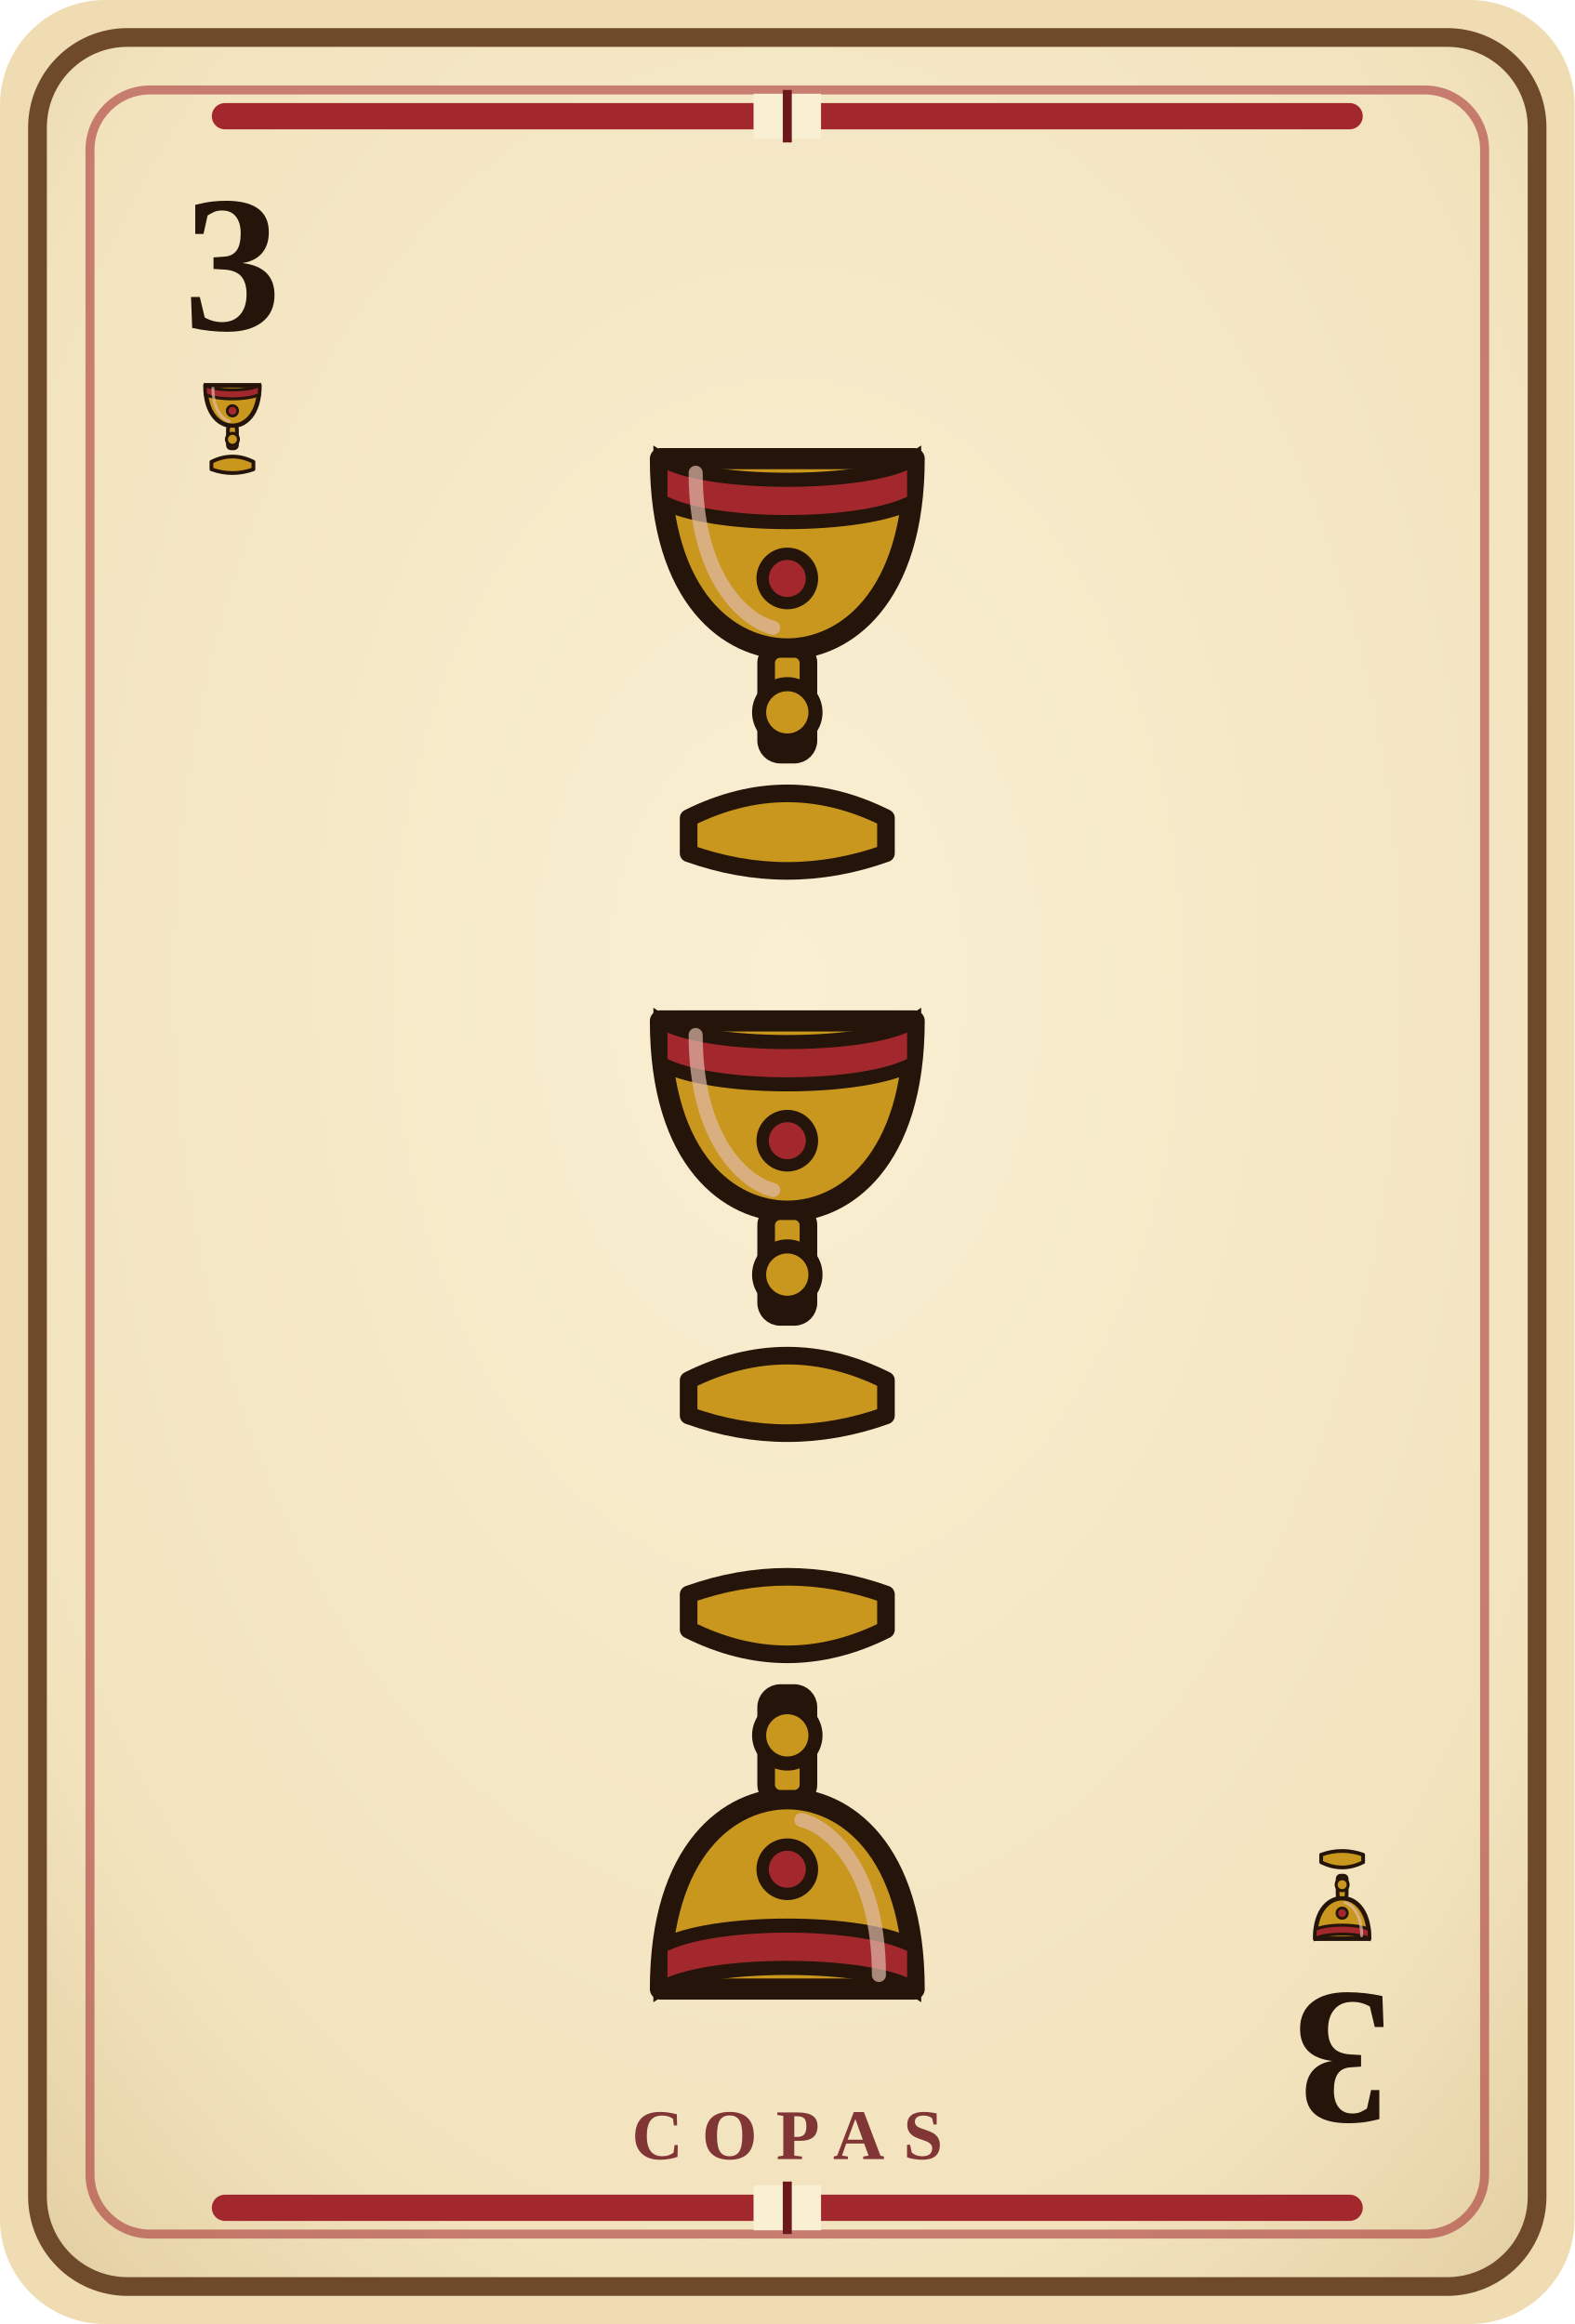
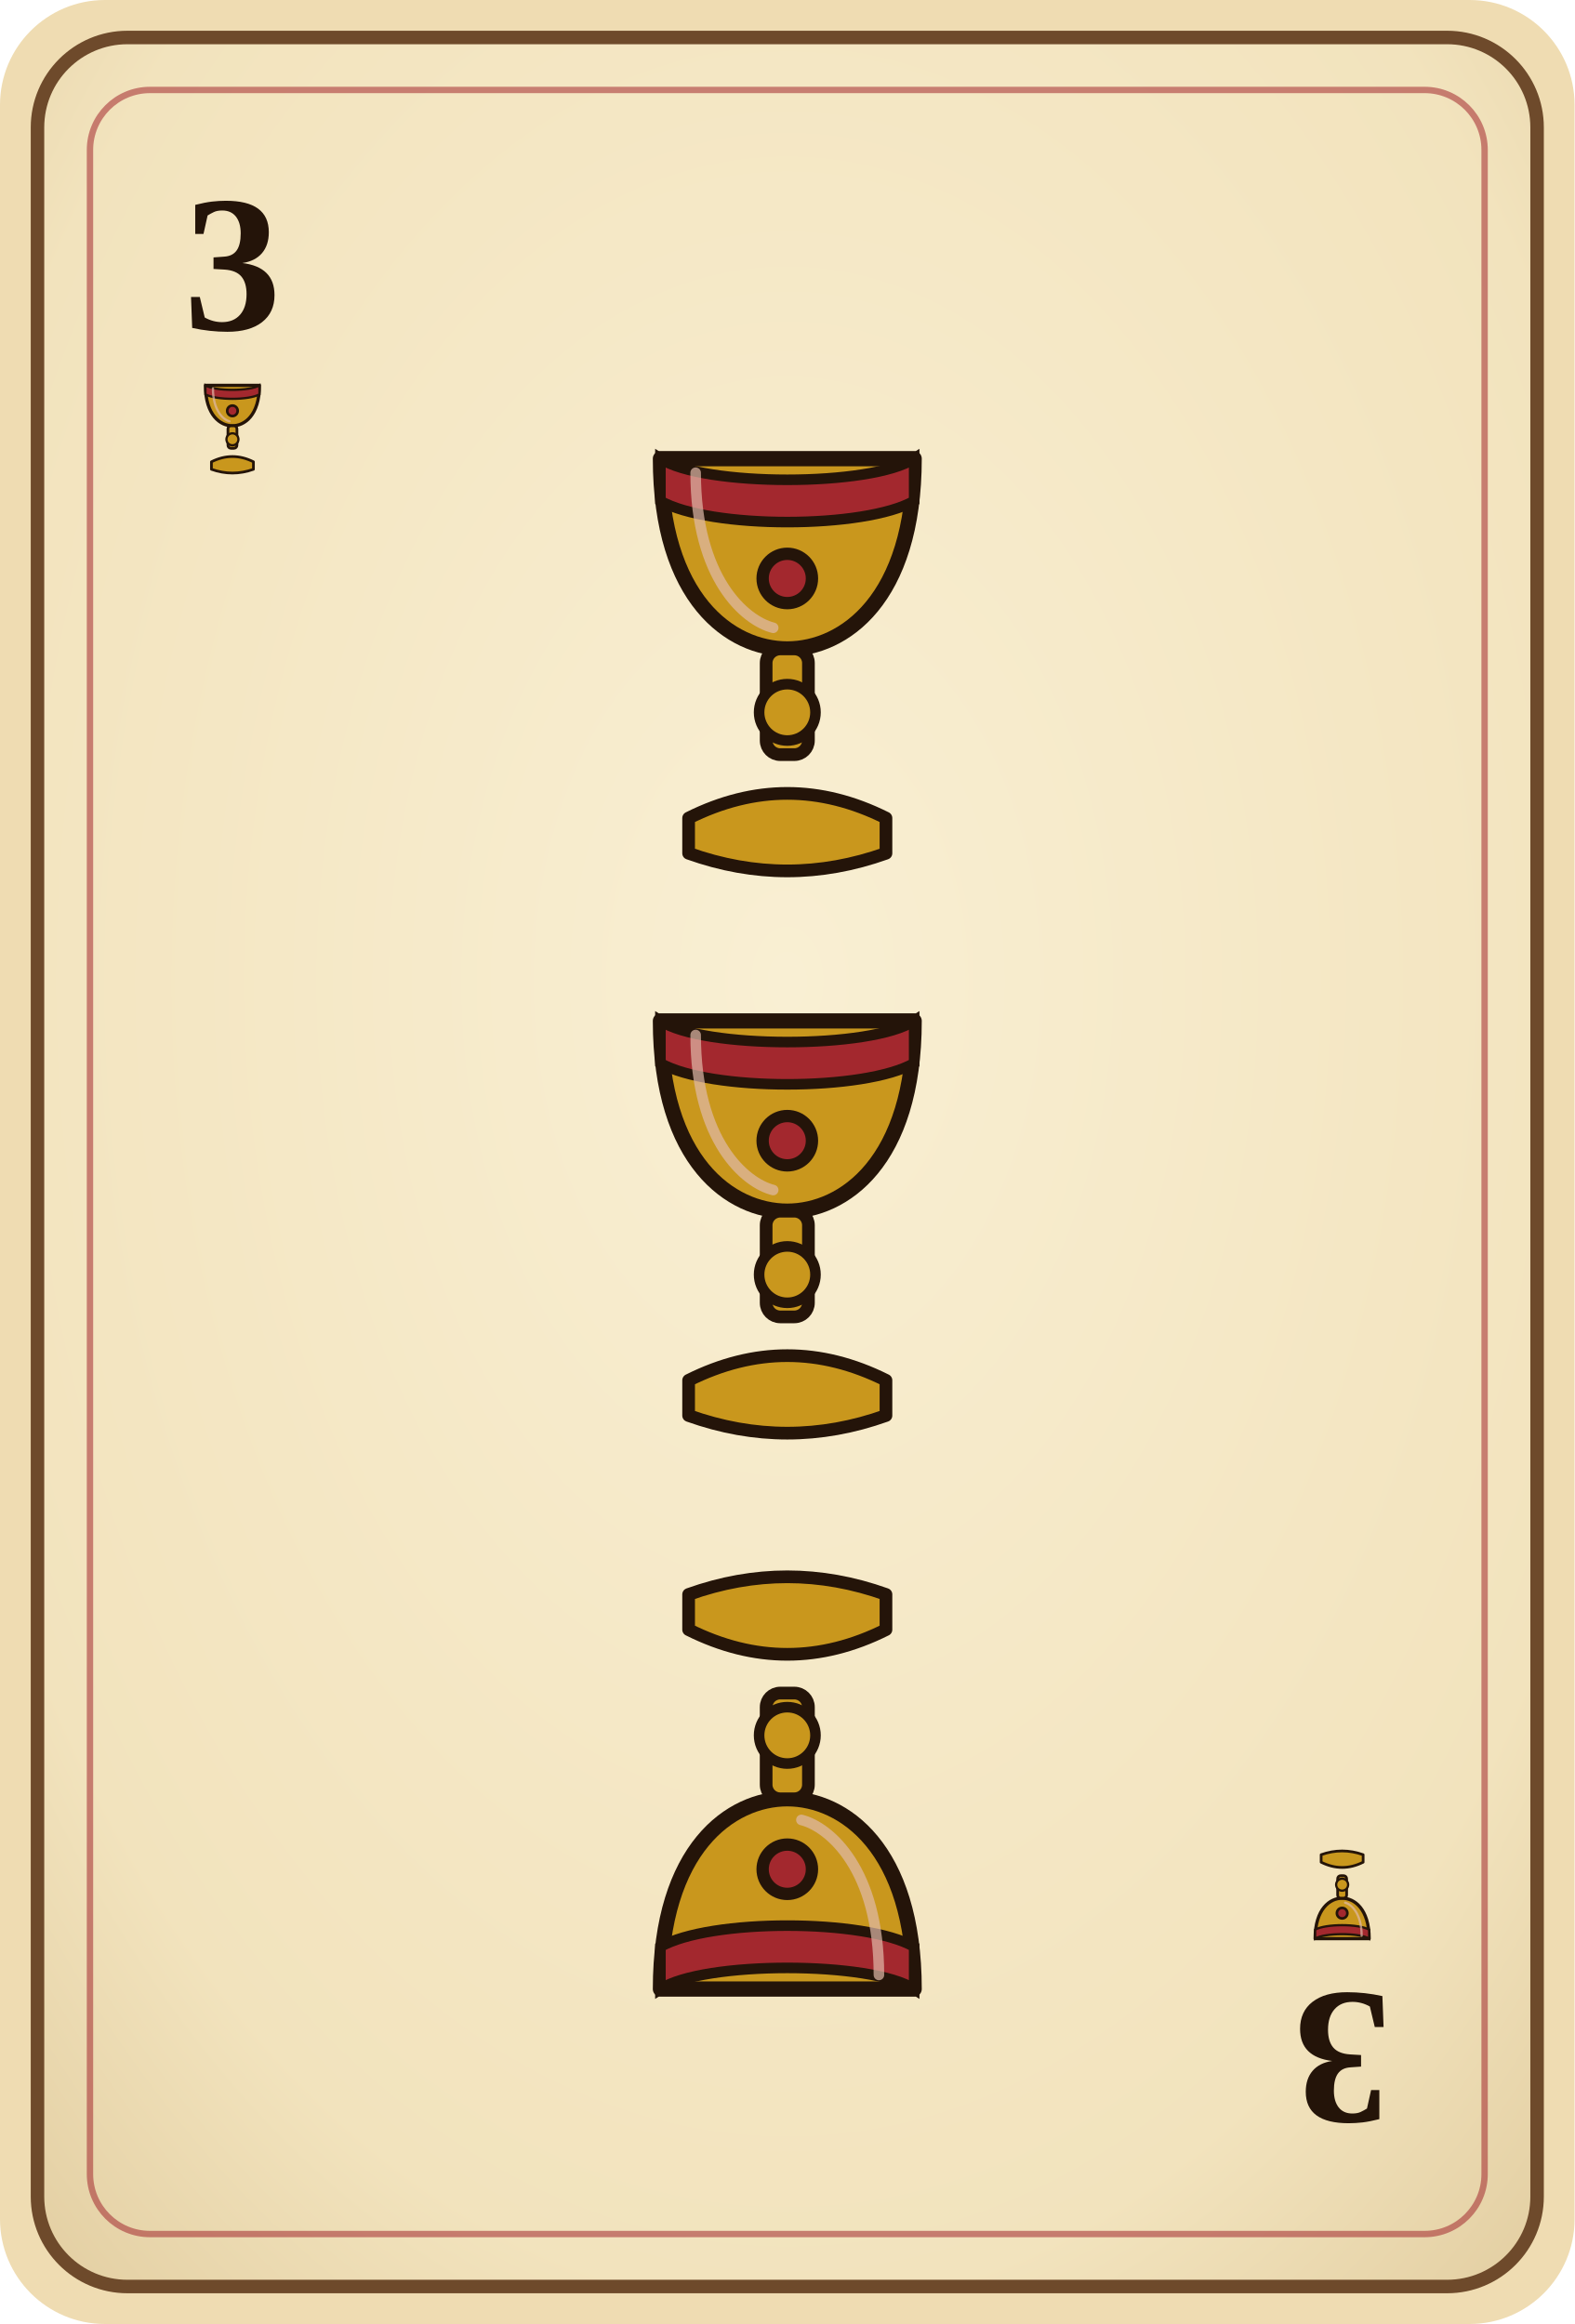
<svg xmlns="http://www.w3.org/2000/svg" width="420" height="620" viewBox="0 0 420 620" role="img" aria-label="3 de COPAS">
  <defs>
    <radialGradient id="paper" cx="50%" cy="42%" r="75%">
      <stop offset="0%" stop-color="#f9efd3" />
      <stop offset="78%" stop-color="#f2e3bd" />
      <stop offset="100%" stop-color="#e4d0a4" />
    </radialGradient>
  </defs>
  <rect width="420" height="620" rx="28" fill="#efdcb2" />
-   <rect x="10" y="10" width="400" height="600" rx="24" fill="url(#paper)" stroke="#6e4a2b" stroke-width="5" />
-   <rect x="24" y="24" width="372" height="572" rx="16" fill="none" stroke="#a3282e" stroke-width="2.4" opacity="0.55" />
-   <path d="M60,31 H360 M60,589 H360" stroke="#a3282e" stroke-width="7" stroke-linecap="round" />
-   <rect x="201.0" y="25" width="18" height="12" fill="#f9efd3" />
-   <path d="M210.0,24 L210.0,38" stroke="#6d181d" stroke-width="2.4" />
-   <rect x="201.0" y="583" width="18" height="12" fill="#f9efd3" />
-   <path d="M210.0,582 L210.0,596" stroke="#6d181d" stroke-width="2.4" />
+   <rect x="10" y="10" width="400" height="600" rx="24" fill="url(#paper)" stroke="#6e4a2b" stroke-width="3.60" />
+   <rect x="24" y="24" width="372" height="572" rx="16" fill="none" stroke="#a3282e" stroke-width="1.7" opacity="0.55" />
  <g transform="translate(62 88) rotate(0)">
    <text x="0" y="0" text-anchor="middle" font-family="Georgia, 'Times New Roman', serif" font-size="52" font-weight="700" fill="#241409">3</text>
    <g transform="translate(0 26) rotate(0) scale(0.2)">
-       <path d="M-36,-56 C-36,-16 -16,-2 0,-2 C16,-2 36,-16 36,-56 Z" fill="#c9971d" stroke="#241409" stroke-width="6" stroke-linejoin="round" />
-       <path d="M-36,-56 C-24,-48 24,-48 36,-56 L36,-44 C22,-36 -22,-36 -36,-44 Z" fill="#a3282e" stroke="#241409" stroke-width="4" />
+       <path d="M-36,-56 C-36,-16 -16,-2 0,-2 C16,-2 36,-16 36,-56 Z" fill="#c9971d" stroke="#241409" stroke-width="4.32" stroke-linejoin="round" />
+       <path d="M-36,-56 C-24,-48 24,-48 36,-56 L36,-44 C22,-36 -22,-36 -36,-44 Z" fill="#a3282e" stroke="#241409" stroke-width="3" />
      <circle cx="0" cy="-22" r="7" fill="#a3282e" stroke="#241409" stroke-width="3.5" />
-       <rect x="-6" y="-2" width="12" height="30" rx="4" fill="#c9971d" stroke="#241409" stroke-width="5" />
-       <circle cx="0" cy="16" r="8" fill="#c9971d" stroke="#241409" stroke-width="4" />
-       <path d="M-28,46 Q0,32 28,46 L28,56 Q0,66 -28,56 Z" fill="#c9971d" stroke="#241409" stroke-width="5" stroke-linejoin="round" />
-       <path d="M-26,-52 C-26,-22 -12,-10 -4,-8" fill="none" stroke="#dfb9a8" stroke-width="4" stroke-linecap="round" opacity="0.7" />
+       <rect x="-6" y="-2" width="12" height="30" rx="4" fill="#c9971d" stroke="#241409" stroke-width="3.60" />
+       <circle cx="0" cy="16" r="8" fill="#c9971d" stroke="#241409" stroke-width="3" />
+       <path d="M-28,46 Q0,32 28,46 L28,56 Q0,66 -28,56 Z" fill="#c9971d" stroke="#241409" stroke-width="3.60" stroke-linejoin="round" />
+       <path d="M-26,-52 C-26,-22 -12,-10 -4,-8" fill="none" stroke="#dfb9a8" stroke-width="3" stroke-linecap="round" opacity="0.7" />
    </g>
  </g>
  <g transform="translate(358 532) rotate(180)">
    <text x="0" y="0" text-anchor="middle" font-family="Georgia, 'Times New Roman', serif" font-size="52" font-weight="700" fill="#241409">3</text>
    <g transform="translate(0 26) rotate(0) scale(0.2)">
-       <path d="M-36,-56 C-36,-16 -16,-2 0,-2 C16,-2 36,-16 36,-56 Z" fill="#c9971d" stroke="#241409" stroke-width="6" stroke-linejoin="round" />
-       <path d="M-36,-56 C-24,-48 24,-48 36,-56 L36,-44 C22,-36 -22,-36 -36,-44 Z" fill="#a3282e" stroke="#241409" stroke-width="4" />
+       <path d="M-36,-56 C-36,-16 -16,-2 0,-2 C16,-2 36,-16 36,-56 Z" fill="#c9971d" stroke="#241409" stroke-width="4.32" stroke-linejoin="round" />
+       <path d="M-36,-56 C-24,-48 24,-48 36,-56 L36,-44 C22,-36 -22,-36 -36,-44 Z" fill="#a3282e" stroke="#241409" stroke-width="3" />
      <circle cx="0" cy="-22" r="7" fill="#a3282e" stroke="#241409" stroke-width="3.5" />
-       <rect x="-6" y="-2" width="12" height="30" rx="4" fill="#c9971d" stroke="#241409" stroke-width="5" />
-       <circle cx="0" cy="16" r="8" fill="#c9971d" stroke="#241409" stroke-width="4" />
-       <path d="M-28,46 Q0,32 28,46 L28,56 Q0,66 -28,56 Z" fill="#c9971d" stroke="#241409" stroke-width="5" stroke-linejoin="round" />
-       <path d="M-26,-52 C-26,-22 -12,-10 -4,-8" fill="none" stroke="#dfb9a8" stroke-width="4" stroke-linecap="round" opacity="0.7" />
+       <rect x="-6" y="-2" width="12" height="30" rx="4" fill="#c9971d" stroke="#241409" stroke-width="3.60" />
+       <circle cx="0" cy="16" r="8" fill="#c9971d" stroke="#241409" stroke-width="3" />
+       <path d="M-28,46 Q0,32 28,46 L28,56 Q0,66 -28,56 Z" fill="#c9971d" stroke="#241409" stroke-width="3.60" stroke-linejoin="round" />
+       <path d="M-26,-52 C-26,-22 -12,-10 -4,-8" fill="none" stroke="#dfb9a8" stroke-width="3" stroke-linecap="round" opacity="0.7" />
    </g>
  </g>
-   <text x="210" y="576" text-anchor="middle" font-family="Georgia, 'Times New Roman', serif" font-size="19" font-weight="700" letter-spacing="5" fill="#6d181d" opacity="0.85">COPAS</text>
  <g transform="translate(210 175) rotate(0) scale(0.94)">
-     <path d="M-36,-56 C-36,-16 -16,-2 0,-2 C16,-2 36,-16 36,-56 Z" fill="#c9971d" stroke="#241409" stroke-width="6" stroke-linejoin="round" />
-     <path d="M-36,-56 C-24,-48 24,-48 36,-56 L36,-44 C22,-36 -22,-36 -36,-44 Z" fill="#a3282e" stroke="#241409" stroke-width="4" />
+     <path d="M-36,-56 C-36,-16 -16,-2 0,-2 C16,-2 36,-16 36,-56 Z" fill="#c9971d" stroke="#241409" stroke-width="4.32" stroke-linejoin="round" />
+     <path d="M-36,-56 C-24,-48 24,-48 36,-56 L36,-44 C22,-36 -22,-36 -36,-44 Z" fill="#a3282e" stroke="#241409" stroke-width="3" />
    <circle cx="0" cy="-22" r="7" fill="#a3282e" stroke="#241409" stroke-width="3.5" />
-     <rect x="-6" y="-2" width="12" height="30" rx="4" fill="#c9971d" stroke="#241409" stroke-width="5" />
-     <circle cx="0" cy="16" r="8" fill="#c9971d" stroke="#241409" stroke-width="4" />
-     <path d="M-28,46 Q0,32 28,46 L28,56 Q0,66 -28,56 Z" fill="#c9971d" stroke="#241409" stroke-width="5" stroke-linejoin="round" />
-     <path d="M-26,-52 C-26,-22 -12,-10 -4,-8" fill="none" stroke="#dfb9a8" stroke-width="4" stroke-linecap="round" opacity="0.7" />
+     <rect x="-6" y="-2" width="12" height="30" rx="4" fill="#c9971d" stroke="#241409" stroke-width="3.60" />
+     <circle cx="0" cy="16" r="8" fill="#c9971d" stroke="#241409" stroke-width="3" />
+     <path d="M-28,46 Q0,32 28,46 L28,56 Q0,66 -28,56 Z" fill="#c9971d" stroke="#241409" stroke-width="3.60" stroke-linejoin="round" />
+     <path d="M-26,-52 C-26,-22 -12,-10 -4,-8" fill="none" stroke="#dfb9a8" stroke-width="3" stroke-linecap="round" opacity="0.7" />
  </g>
  <g transform="translate(210 325) rotate(0) scale(0.94)">
-     <path d="M-36,-56 C-36,-16 -16,-2 0,-2 C16,-2 36,-16 36,-56 Z" fill="#c9971d" stroke="#241409" stroke-width="6" stroke-linejoin="round" />
-     <path d="M-36,-56 C-24,-48 24,-48 36,-56 L36,-44 C22,-36 -22,-36 -36,-44 Z" fill="#a3282e" stroke="#241409" stroke-width="4" />
+     <path d="M-36,-56 C-36,-16 -16,-2 0,-2 C16,-2 36,-16 36,-56 Z" fill="#c9971d" stroke="#241409" stroke-width="4.32" stroke-linejoin="round" />
+     <path d="M-36,-56 C-24,-48 24,-48 36,-56 L36,-44 C22,-36 -22,-36 -36,-44 Z" fill="#a3282e" stroke="#241409" stroke-width="3" />
    <circle cx="0" cy="-22" r="7" fill="#a3282e" stroke="#241409" stroke-width="3.5" />
-     <rect x="-6" y="-2" width="12" height="30" rx="4" fill="#c9971d" stroke="#241409" stroke-width="5" />
-     <circle cx="0" cy="16" r="8" fill="#c9971d" stroke="#241409" stroke-width="4" />
-     <path d="M-28,46 Q0,32 28,46 L28,56 Q0,66 -28,56 Z" fill="#c9971d" stroke="#241409" stroke-width="5" stroke-linejoin="round" />
-     <path d="M-26,-52 C-26,-22 -12,-10 -4,-8" fill="none" stroke="#dfb9a8" stroke-width="4" stroke-linecap="round" opacity="0.7" />
+     <rect x="-6" y="-2" width="12" height="30" rx="4" fill="#c9971d" stroke="#241409" stroke-width="3.60" />
+     <circle cx="0" cy="16" r="8" fill="#c9971d" stroke="#241409" stroke-width="3" />
+     <path d="M-28,46 Q0,32 28,46 L28,56 Q0,66 -28,56 Z" fill="#c9971d" stroke="#241409" stroke-width="3.60" stroke-linejoin="round" />
+     <path d="M-26,-52 C-26,-22 -12,-10 -4,-8" fill="none" stroke="#dfb9a8" stroke-width="3" stroke-linecap="round" opacity="0.7" />
  </g>
  <g transform="translate(210 478) rotate(180) scale(0.94)">
-     <path d="M-36,-56 C-36,-16 -16,-2 0,-2 C16,-2 36,-16 36,-56 Z" fill="#c9971d" stroke="#241409" stroke-width="6" stroke-linejoin="round" />
-     <path d="M-36,-56 C-24,-48 24,-48 36,-56 L36,-44 C22,-36 -22,-36 -36,-44 Z" fill="#a3282e" stroke="#241409" stroke-width="4" />
+     <path d="M-36,-56 C-36,-16 -16,-2 0,-2 C16,-2 36,-16 36,-56 Z" fill="#c9971d" stroke="#241409" stroke-width="4.32" stroke-linejoin="round" />
+     <path d="M-36,-56 C-24,-48 24,-48 36,-56 L36,-44 C22,-36 -22,-36 -36,-44 Z" fill="#a3282e" stroke="#241409" stroke-width="3" />
    <circle cx="0" cy="-22" r="7" fill="#a3282e" stroke="#241409" stroke-width="3.5" />
-     <rect x="-6" y="-2" width="12" height="30" rx="4" fill="#c9971d" stroke="#241409" stroke-width="5" />
-     <circle cx="0" cy="16" r="8" fill="#c9971d" stroke="#241409" stroke-width="4" />
-     <path d="M-28,46 Q0,32 28,46 L28,56 Q0,66 -28,56 Z" fill="#c9971d" stroke="#241409" stroke-width="5" stroke-linejoin="round" />
-     <path d="M-26,-52 C-26,-22 -12,-10 -4,-8" fill="none" stroke="#dfb9a8" stroke-width="4" stroke-linecap="round" opacity="0.7" />
+     <rect x="-6" y="-2" width="12" height="30" rx="4" fill="#c9971d" stroke="#241409" stroke-width="3.60" />
+     <circle cx="0" cy="16" r="8" fill="#c9971d" stroke="#241409" stroke-width="3" />
+     <path d="M-28,46 Q0,32 28,46 L28,56 Q0,66 -28,56 Z" fill="#c9971d" stroke="#241409" stroke-width="3.60" stroke-linejoin="round" />
+     <path d="M-26,-52 C-26,-22 -12,-10 -4,-8" fill="none" stroke="#dfb9a8" stroke-width="3" stroke-linecap="round" opacity="0.7" />
  </g>
</svg>
